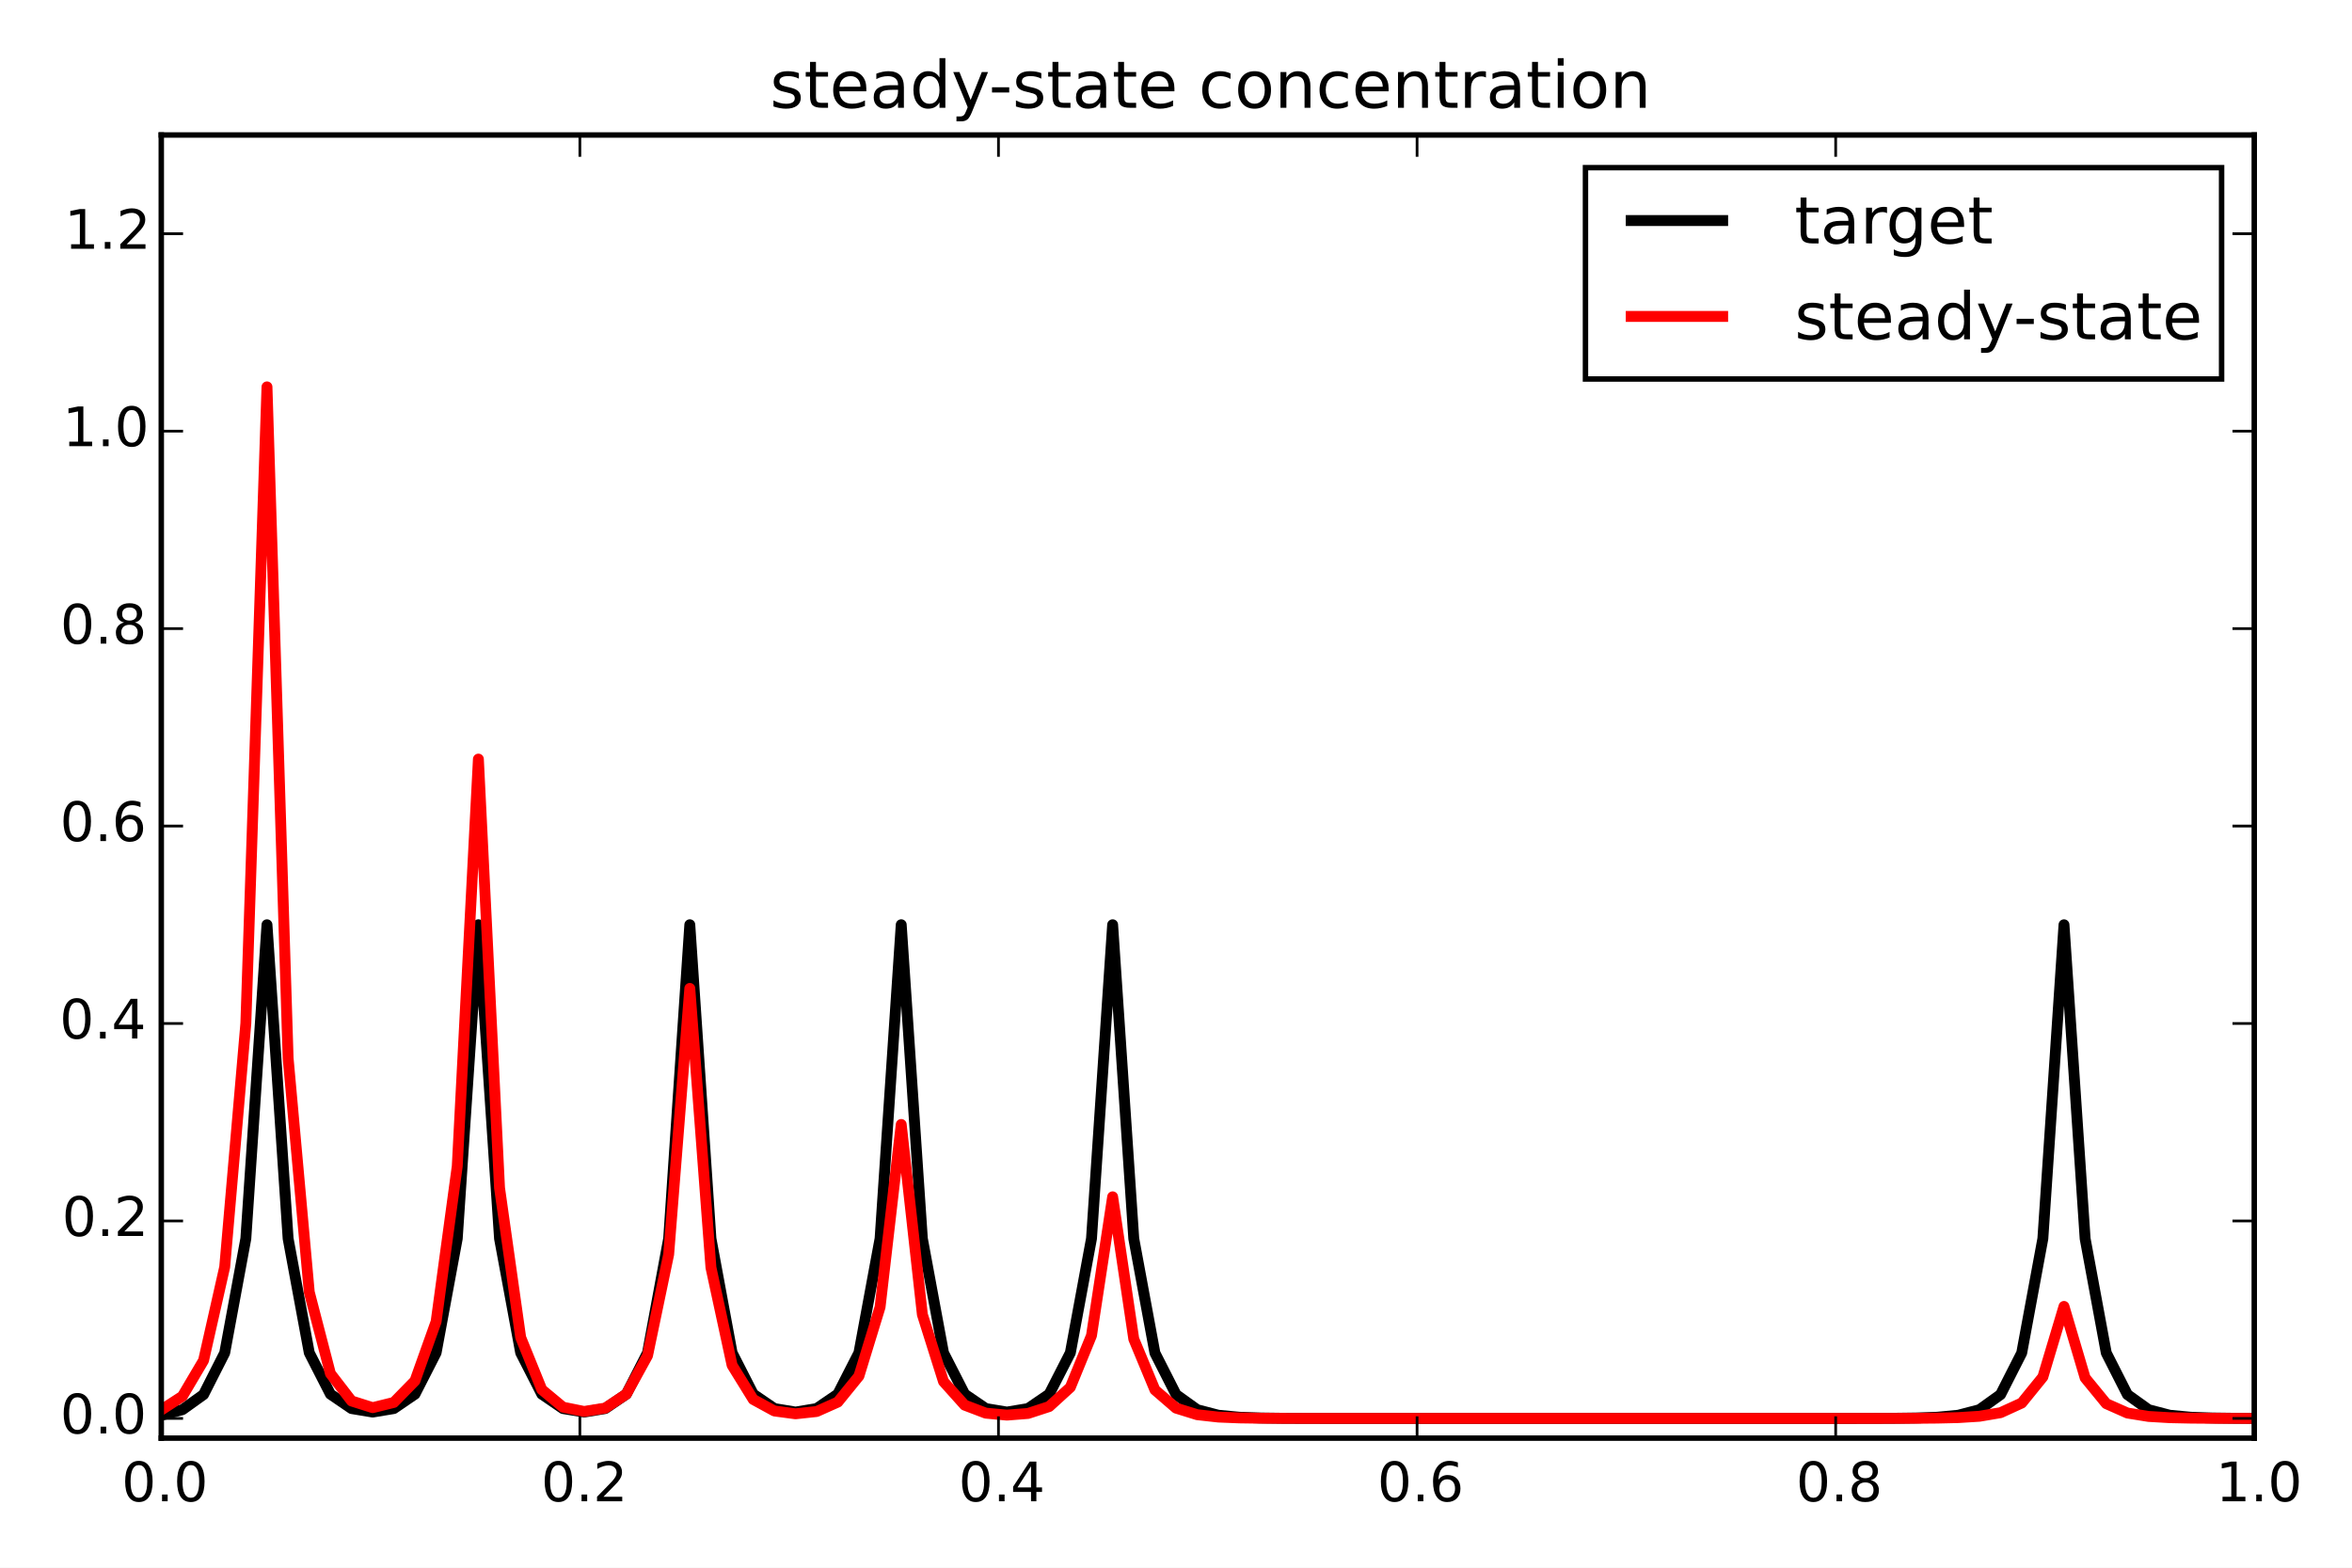
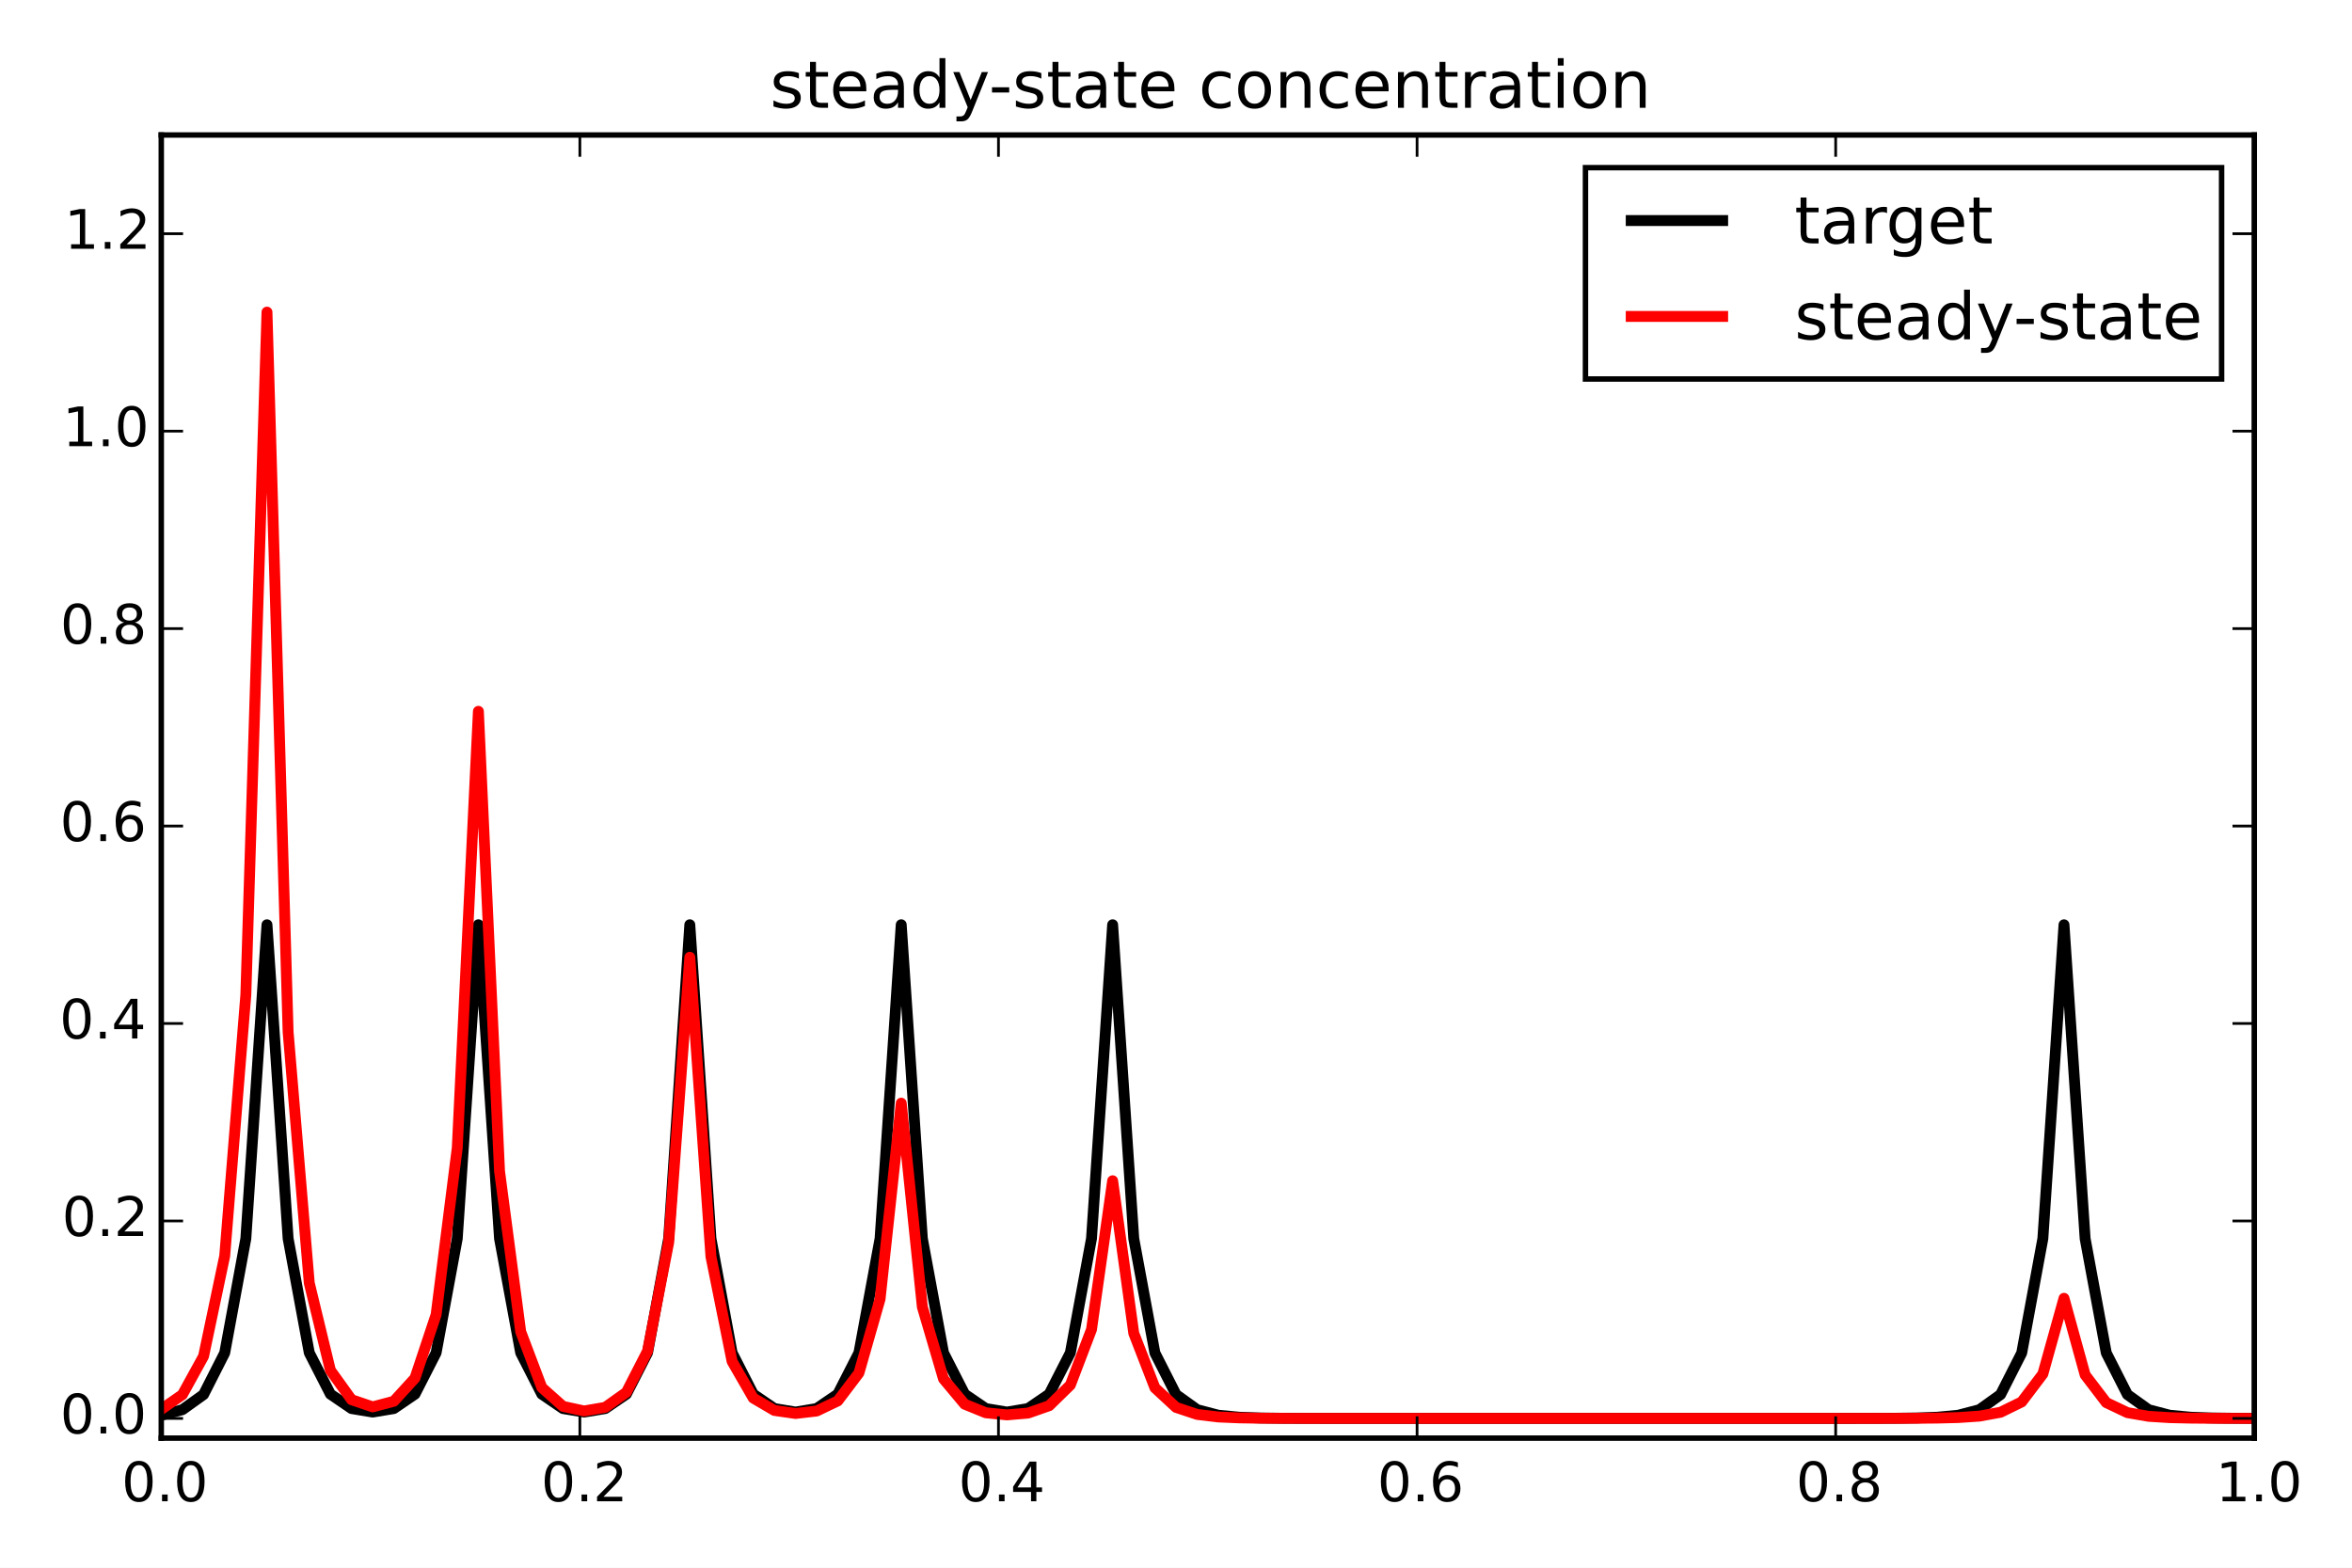
<svg xmlns="http://www.w3.org/2000/svg" xmlns:xlink="http://www.w3.org/1999/xlink" height="288pt" version="1.1" viewBox="0 0 432 288" width="432pt">
  <defs>
    <style type="text/css">
*{stroke-linecap:butt;stroke-linejoin:round;}
  </style>
  </defs>
  <g id="figure_1">
    <g id="patch_1">
      <path d=" M0 288 L432 288 L432 0 L0 0 z " style="fill:#ffffff;" />
    </g>
    <g id="axes_1">
      <g id="patch_2">
        <path d=" M29.622 264.2 L414.049 264.2 L414.049 24.8 L29.622 24.8 z " style="fill:#ffffff;" />
      </g>
      <g id="line2d_1">
        <path clip-path="url(#p29ad35683b)" d=" M29.622 259.992 L33.505 258.978 L37.388 256.193 L41.271 248.545 L45.154 227.547 L49.037 169.887 L52.92 227.538 L56.804 248.518 L60.687 256.116 L64.57 258.766 L68.453 259.411 L72.336 258.766 L76.219 256.115 L80.102 248.517 L83.985 227.536 L87.868 169.883 L91.751 227.536 L95.635 248.517 L99.518 256.115 L103.401 258.766 L107.284 259.411 L111.167 258.766 L115.05 256.115 L118.933 248.517 L122.816 227.536 L126.699 169.883 L130.583 227.536 L134.466 248.517 L138.349 256.115 L142.232 258.766 L146.115 259.411 L149.998 258.766 L153.881 256.115 L157.764 248.517 L161.647 227.536 L165.531 169.883 L169.414 227.536 L173.297 248.517 L177.18 256.115 L181.063 258.766 L184.946 259.411 L188.829 258.766 L192.712 256.116 L196.595 248.518 L200.478 227.538 L204.362 169.887 L208.245 227.547 L212.128 248.545 L216.011 256.193 L219.894 258.978 L223.777 259.992 L227.66 260.361 L231.543 260.496 L235.426 260.545 L239.31 260.563 L243.193 260.569 L247.076 260.571 L250.959 260.572 L254.842 260.573 L258.725 260.573 L262.608 260.573 L266.491 260.573 L270.374 260.573 L274.257 260.573 L278.141 260.573 L282.024 260.573 L285.907 260.573 L289.79 260.573 L293.673 260.573 L297.556 260.573 L301.439 260.573 L305.322 260.573 L309.205 260.573 L313.089 260.573 L316.972 260.573 L320.855 260.573 L324.738 260.573 L328.621 260.573 L332.504 260.572 L336.387 260.571 L340.27 260.569 L344.153 260.563 L348.036 260.545 L351.92 260.496 L355.803 260.361 L359.686 259.992 L363.569 258.978 L367.452 256.193 L371.335 248.546 L375.218 227.548 L379.101 169.891 L382.984 227.548 L386.867 248.546 L390.751 256.193 L394.634 258.978 L398.517 259.992 L402.4 260.361 L406.283 260.496 L410.166 260.545 L414.049 260.563" style="fill:none;stroke:#000000;stroke-linecap:square;stroke-width:2;" />
      </g>
      <g id="line2d_2">
-         <path clip-path="url(#p29ad35683b)" d=" M29.622 259.022 L33.505 256.506 L37.388 249.928 L41.271 232.766 L45.154 188.022 L49.037 71.074 L52.92 194.391 L56.804 237.373 L60.687 252.336 L64.57 257.37 L68.453 258.601 L72.336 257.641 L76.219 253.673 L80.102 242.801 L83.985 214.247 L87.868 139.455 L91.751 218.216 L95.635 245.703 L99.518 255.285 L103.401 258.513 L107.284 259.302 L111.167 258.68 L115.05 256.109 L118.933 249.047 L122.816 230.448 L126.699 181.581 L130.583 232.859 L134.466 250.81 L138.349 257.088 L142.232 259.21 L146.115 259.728 L149.998 259.309 L153.881 257.577 L157.764 252.794 L161.647 240.117 L165.531 206.578 L169.414 241.493 L173.297 253.8 L177.18 258.135 L181.063 259.611 L184.946 259.971 L188.829 259.664 L192.712 258.395 L196.595 254.855 L200.478 245.352 L204.362 219.867 L208.245 245.993 L212.128 255.333 L216.011 258.687 L219.894 259.894 L223.777 260.328 L227.66 260.485 L231.543 260.541 L235.426 260.561 L239.31 260.569 L243.193 260.571 L247.076 260.572 L250.959 260.573 L254.842 260.573 L258.725 260.573 L262.608 260.573 L266.491 260.573 L270.374 260.573 L274.257 260.573 L278.141 260.573 L282.024 260.573 L285.907 260.573 L289.79 260.573 L293.673 260.573 L297.556 260.573 L301.439 260.573 L305.322 260.573 L309.205 260.573 L313.089 260.573 L316.972 260.573 L320.855 260.573 L324.738 260.573 L328.621 260.573 L332.504 260.573 L336.387 260.572 L340.27 260.572 L344.153 260.57 L348.036 260.565 L351.92 260.553 L355.803 260.519 L359.686 260.428 L363.569 260.183 L367.452 259.524 L371.335 257.749 L375.218 252.964 L379.101 240.002 L382.984 253.124 L386.867 257.866 L390.751 259.588 L394.634 260.214 L398.517 260.442 L402.4 260.525 L406.283 260.555 L410.166 260.566 L414.049 260.57" style="fill:none;stroke:#ff0000;stroke-linecap:square;stroke-width:2;" />
+         <path clip-path="url(#p29ad35683b)" d=" M29.622 258.91 L33.505 256.211 L37.388 249.157 L41.271 230.751 L45.154 182.765 L49.037 57.341 L52.92 189.595 L56.804 235.692 L60.687 251.739 L64.57 257.138 L68.453 258.458 L72.336 257.429 L76.219 253.173 L80.102 241.513 L83.985 210.89 L87.868 130.678 L91.751 215.147 L95.635 244.626 L99.518 254.902 L103.401 258.364 L107.284 259.21 L111.167 258.543 L115.05 255.785 L118.933 248.212 L122.816 228.265 L126.699 175.857 L130.583 230.851 L134.466 250.103 L138.349 256.835 L142.232 259.111 L146.115 259.667 L149.998 259.218 L153.881 257.36 L157.764 252.231 L161.647 238.635 L165.531 202.665 L169.414 240.11 L173.297 253.309 L177.18 257.959 L181.063 259.542 L184.946 259.928 L188.829 259.598 L192.712 258.238 L196.595 254.44 L200.478 244.249 L204.362 216.917 L208.245 244.937 L212.128 254.953 L216.011 258.551 L219.894 259.845 L223.777 260.311 L227.66 260.478 L231.543 260.539 L235.426 260.561 L239.31 260.568 L243.193 260.571 L247.076 260.572 L250.959 260.573 L254.842 260.573 L258.725 260.573 L262.608 260.573 L266.491 260.573 L270.374 260.573 L274.257 260.573 L278.141 260.573 L282.024 260.573 L285.907 260.573 L289.79 260.573 L293.673 260.573 L297.556 260.573 L301.439 260.573 L305.322 260.573 L309.205 260.573 L313.089 260.573 L316.972 260.573 L320.855 260.573 L324.738 260.573 L328.621 260.573 L332.504 260.573 L336.387 260.572 L340.27 260.572 L344.153 260.57 L348.036 260.565 L351.92 260.551 L355.803 260.515 L359.686 260.417 L363.569 260.155 L367.452 259.448 L371.335 257.544 L375.218 252.412 L379.101 238.511 L382.984 252.584 L386.867 257.669 L390.751 259.516 L394.634 260.188 L398.517 260.433 L402.4 260.522 L406.283 260.554 L410.166 260.566 L414.049 260.57" style="fill:none;stroke:#ff0000;stroke-linecap:square;stroke-width:2;" />
      </g>
      <g id="patch_3">
        <path d=" M29.622 24.8 L414.049 24.8" style="fill:none;stroke:#000000;stroke-linecap:square;stroke-linejoin:miter;" />
      </g>
      <g id="patch_4">
        <path d=" M414.049 264.2 L414.049 24.8" style="fill:none;stroke:#000000;stroke-linecap:square;stroke-linejoin:miter;" />
      </g>
      <g id="patch_5">
        <path d=" M29.622 264.2 L414.049 264.2" style="fill:none;stroke:#000000;stroke-linecap:square;stroke-linejoin:miter;" />
      </g>
      <g id="patch_6">
        <path d=" M29.622 264.2 L29.622 24.8" style="fill:none;stroke:#000000;stroke-linecap:square;stroke-linejoin:miter;" />
      </g>
      <g id="matplotlib.axis_1">
        <g id="xtick_1">
          <g id="line2d_3">
            <defs>
              <path d=" M0 0 L0 -4" id="m93b0483c22" style="stroke:#000000;stroke-width:0.5;" />
            </defs>
            <g>
              <use style="stroke:#000000;stroke-width:0.5;" x="29.622" xlink:href="#m93b0483c22" y="264.2" />
            </g>
          </g>
          <g id="line2d_4">
            <defs>
              <path d=" M0 0 L0 4" id="m741efc42ff" style="stroke:#000000;stroke-width:0.5;" />
            </defs>
            <g>
              <use style="stroke:#000000;stroke-width:0.5;" x="29.622" xlink:href="#m741efc42ff" y="24.8" />
            </g>
          </g>
          <g id="text_1">
            <defs>
              <path d=" M31.781 66.406 Q24.172 66.406 20.328 58.906 Q16.5 51.422 16.5 36.375 Q16.5 21.391 20.328 13.891 Q24.172 6.391 31.781 6.391 Q39.453 6.391 43.281 13.891 Q47.125 21.391 47.125 36.375 Q47.125 51.422 43.281 58.906 Q39.453 66.406 31.781 66.406 M31.781 74.219 Q44.047 74.219 50.516 64.516 Q56.984 54.828 56.984 36.375 Q56.984 17.969 50.516 8.266 Q44.047 -1.422 31.781 -1.422 Q19.531 -1.422 13.062 8.266 Q6.594 17.969 6.594 36.375 Q6.594 54.828 13.062 64.516 Q19.531 74.219 31.781 74.219" id="BitstreamVeraSans-Roman-30" />
              <path d=" M10.688 12.406 L21 12.406 L21 0 L10.688 0 z " id="BitstreamVeraSans-Roman-2e" />
            </defs>
            <g transform="translate(22.33203 275.7984)scale(0.1 -0.1)">
              <use xlink:href="#BitstreamVeraSans-Roman-30" />
              <use x="63.623" xlink:href="#BitstreamVeraSans-Roman-2e" />
              <use x="95.41" xlink:href="#BitstreamVeraSans-Roman-30" />
            </g>
          </g>
        </g>
        <g id="xtick_2">
          <g id="line2d_5">
            <g>
              <use style="stroke:#000000;stroke-width:0.5;" x="106.507" xlink:href="#m93b0483c22" y="264.2" />
            </g>
          </g>
          <g id="line2d_6">
            <g>
              <use style="stroke:#000000;stroke-width:0.5;" x="106.507" xlink:href="#m741efc42ff" y="24.8" />
            </g>
          </g>
          <g id="text_2">
            <defs>
              <path d=" M19.188 8.297 L53.609 8.297 L53.609 0 L7.328 0 L7.328 8.297 Q12.938 14.109 22.625 23.891 Q32.328 33.688 34.812 36.531 Q39.547 41.844 41.422 45.531 Q43.312 49.219 43.312 52.781 Q43.312 58.594 39.234 62.25 Q35.156 65.922 28.609 65.922 Q23.969 65.922 18.812 64.312 Q13.672 62.703 7.812 59.422 L7.812 69.391 Q13.766 71.781 18.938 73 Q24.125 74.219 28.422 74.219 Q39.75 74.219 46.484 68.547 Q53.219 62.891 53.219 53.422 Q53.219 48.922 51.531 44.891 Q49.859 40.875 45.406 35.406 Q44.188 33.984 37.641 27.219 Q31.109 20.453 19.188 8.297" id="BitstreamVeraSans-Roman-32" />
            </defs>
            <g transform="translate(99.38625 275.7984)scale(0.1 -0.1)">
              <use xlink:href="#BitstreamVeraSans-Roman-30" />
              <use x="63.623" xlink:href="#BitstreamVeraSans-Roman-2e" />
              <use x="95.41" xlink:href="#BitstreamVeraSans-Roman-32" />
            </g>
          </g>
        </g>
        <g id="xtick_3">
          <g id="line2d_7">
            <g>
              <use style="stroke:#000000;stroke-width:0.5;" x="183.393" xlink:href="#m93b0483c22" y="264.2" />
            </g>
          </g>
          <g id="line2d_8">
            <g>
              <use style="stroke:#000000;stroke-width:0.5;" x="183.393" xlink:href="#m741efc42ff" y="24.8" />
            </g>
          </g>
          <g id="text_3">
            <defs>
              <path d=" M37.797 64.312 L12.891 25.391 L37.797 25.391 z  M35.203 72.906 L47.609 72.906 L47.609 25.391 L58.016 25.391 L58.016 17.188 L47.609 17.188 L47.609 0 L37.797 0 L37.797 17.188 L4.891 17.188 L4.891 26.703 z " id="BitstreamVeraSans-Roman-34" />
            </defs>
            <g transform="translate(176.0514 275.7984)scale(0.1 -0.1)">
              <use xlink:href="#BitstreamVeraSans-Roman-30" />
              <use x="63.623" xlink:href="#BitstreamVeraSans-Roman-2e" />
              <use x="95.41" xlink:href="#BitstreamVeraSans-Roman-34" />
            </g>
          </g>
        </g>
        <g id="xtick_4">
          <g id="line2d_9">
            <g>
              <use style="stroke:#000000;stroke-width:0.5;" x="260.278" xlink:href="#m93b0483c22" y="264.2" />
            </g>
          </g>
          <g id="line2d_10">
            <g>
              <use style="stroke:#000000;stroke-width:0.5;" x="260.278" xlink:href="#m741efc42ff" y="24.8" />
            </g>
          </g>
          <g id="text_4">
            <defs>
              <path d=" M33.016 40.375 Q26.375 40.375 22.484 35.828 Q18.609 31.297 18.609 23.391 Q18.609 15.531 22.484 10.953 Q26.375 6.391 33.016 6.391 Q39.656 6.391 43.531 10.953 Q47.406 15.531 47.406 23.391 Q47.406 31.297 43.531 35.828 Q39.656 40.375 33.016 40.375 M52.594 71.297 L52.594 62.312 Q48.875 64.062 45.094 64.984 Q41.312 65.922 37.594 65.922 Q27.828 65.922 22.672 59.328 Q17.531 52.734 16.797 39.406 Q19.672 43.656 24.016 45.922 Q28.375 48.188 33.594 48.188 Q44.578 48.188 50.953 41.516 Q57.328 34.859 57.328 23.391 Q57.328 12.156 50.688 5.359 Q44.047 -1.422 33.016 -1.422 Q20.359 -1.422 13.672 8.266 Q6.984 17.969 6.984 36.375 Q6.984 53.656 15.188 63.938 Q23.391 74.219 37.203 74.219 Q40.922 74.219 44.703 73.484 Q48.484 72.75 52.594 71.297" id="BitstreamVeraSans-Roman-36" />
            </defs>
            <g transform="translate(252.9712 275.7984)scale(0.1 -0.1)">
              <use xlink:href="#BitstreamVeraSans-Roman-30" />
              <use x="63.623" xlink:href="#BitstreamVeraSans-Roman-2e" />
              <use x="95.41" xlink:href="#BitstreamVeraSans-Roman-36" />
            </g>
          </g>
        </g>
        <g id="xtick_5">
          <g id="line2d_11">
            <g>
              <use style="stroke:#000000;stroke-width:0.5;" x="337.164" xlink:href="#m93b0483c22" y="264.2" />
            </g>
          </g>
          <g id="line2d_12">
            <g>
              <use style="stroke:#000000;stroke-width:0.5;" x="337.164" xlink:href="#m741efc42ff" y="24.8" />
            </g>
          </g>
          <g id="text_5">
            <defs>
              <path d=" M31.781 34.625 Q24.75 34.625 20.719 30.859 Q16.703 27.094 16.703 20.516 Q16.703 13.922 20.719 10.156 Q24.75 6.391 31.781 6.391 Q38.812 6.391 42.859 10.172 Q46.922 13.969 46.922 20.516 Q46.922 27.094 42.891 30.859 Q38.875 34.625 31.781 34.625 M21.922 38.812 Q15.578 40.375 12.031 44.719 Q8.5 49.078 8.5 55.328 Q8.5 64.062 14.719 69.141 Q20.953 74.219 31.781 74.219 Q42.672 74.219 48.875 69.141 Q55.078 64.062 55.078 55.328 Q55.078 49.078 51.531 44.719 Q48 40.375 41.703 38.812 Q48.828 37.156 52.797 32.312 Q56.781 27.484 56.781 20.516 Q56.781 9.906 50.312 4.234 Q43.844 -1.422 31.781 -1.422 Q19.734 -1.422 13.25 4.234 Q6.781 9.906 6.781 20.516 Q6.781 27.484 10.781 32.312 Q14.797 37.156 21.922 38.812 M18.312 54.391 Q18.312 48.734 21.844 45.562 Q25.391 42.391 31.781 42.391 Q38.141 42.391 41.719 45.562 Q45.312 48.734 45.312 54.391 Q45.312 60.062 41.719 63.234 Q38.141 66.406 31.781 66.406 Q25.391 66.406 21.844 63.234 Q18.312 60.062 18.312 54.391" id="BitstreamVeraSans-Roman-38" />
            </defs>
            <g transform="translate(329.8841 275.7984)scale(0.1 -0.1)">
              <use xlink:href="#BitstreamVeraSans-Roman-30" />
              <use x="63.623" xlink:href="#BitstreamVeraSans-Roman-2e" />
              <use x="95.41" xlink:href="#BitstreamVeraSans-Roman-38" />
            </g>
          </g>
        </g>
        <g id="xtick_6">
          <g id="line2d_13">
            <g>
              <use style="stroke:#000000;stroke-width:0.5;" x="414.049" xlink:href="#m93b0483c22" y="264.2" />
            </g>
          </g>
          <g id="line2d_14">
            <g>
              <use style="stroke:#000000;stroke-width:0.5;" x="414.049" xlink:href="#m741efc42ff" y="24.8" />
            </g>
          </g>
          <g id="text_6">
            <defs>
              <path d=" M12.406 8.297 L28.516 8.297 L28.516 63.922 L10.984 60.406 L10.984 69.391 L28.422 72.906 L38.281 72.906 L38.281 8.297 L54.391 8.297 L54.391 0 L12.406 0 z " id="BitstreamVeraSans-Roman-31" />
            </defs>
            <g transform="translate(406.9789 275.7984)scale(0.1 -0.1)">
              <use xlink:href="#BitstreamVeraSans-Roman-31" />
              <use x="63.623" xlink:href="#BitstreamVeraSans-Roman-2e" />
              <use x="95.41" xlink:href="#BitstreamVeraSans-Roman-30" />
            </g>
          </g>
        </g>
      </g>
      <g id="matplotlib.axis_2">
        <g id="ytick_1">
          <g id="line2d_15">
            <defs>
              <path d=" M0 0 L4 0" id="m728421d6d4" style="stroke:#000000;stroke-width:0.5;" />
            </defs>
            <g>
              <use style="stroke:#000000;stroke-width:0.5;" x="29.622" xlink:href="#m728421d6d4" y="260.573" />
            </g>
          </g>
          <g id="line2d_16">
            <defs>
              <path d=" M0 0 L-4 0" id="mcb0005524f" style="stroke:#000000;stroke-width:0.5;" />
            </defs>
            <g>
              <use style="stroke:#000000;stroke-width:0.5;" x="414.049" xlink:href="#mcb0005524f" y="260.573" />
            </g>
          </g>
          <g id="text_7">
            <g transform="translate(11.04219 263.3321)scale(0.1 -0.1)">
              <use xlink:href="#BitstreamVeraSans-Roman-30" />
              <use x="63.623" xlink:href="#BitstreamVeraSans-Roman-2e" />
              <use x="95.41" xlink:href="#BitstreamVeraSans-Roman-30" />
            </g>
          </g>
        </g>
        <g id="ytick_2">
          <g id="line2d_17">
            <g>
              <use style="stroke:#000000;stroke-width:0.5;" x="29.622" xlink:href="#m728421d6d4" y="224.3" />
            </g>
          </g>
          <g id="line2d_18">
            <g>
              <use style="stroke:#000000;stroke-width:0.5;" x="414.049" xlink:href="#mcb0005524f" y="224.3" />
            </g>
          </g>
          <g id="text_8">
            <g transform="translate(11.37969 227.0594)scale(0.1 -0.1)">
              <use xlink:href="#BitstreamVeraSans-Roman-30" />
              <use x="63.623" xlink:href="#BitstreamVeraSans-Roman-2e" />
              <use x="95.41" xlink:href="#BitstreamVeraSans-Roman-32" />
            </g>
          </g>
        </g>
        <g id="ytick_3">
          <g id="line2d_19">
            <g>
              <use style="stroke:#000000;stroke-width:0.5;" x="29.622" xlink:href="#m728421d6d4" y="188.027" />
            </g>
          </g>
          <g id="line2d_20">
            <g>
              <use style="stroke:#000000;stroke-width:0.5;" x="414.049" xlink:href="#mcb0005524f" y="188.027" />
            </g>
          </g>
          <g id="text_9">
            <g transform="translate(10.93906 190.7866)scale(0.1 -0.1)">
              <use xlink:href="#BitstreamVeraSans-Roman-30" />
              <use x="63.623" xlink:href="#BitstreamVeraSans-Roman-2e" />
              <use x="95.41" xlink:href="#BitstreamVeraSans-Roman-34" />
            </g>
          </g>
        </g>
        <g id="ytick_4">
          <g id="line2d_21">
            <g>
              <use style="stroke:#000000;stroke-width:0.5;" x="29.622" xlink:href="#m728421d6d4" y="151.755" />
            </g>
          </g>
          <g id="line2d_22">
            <g>
              <use style="stroke:#000000;stroke-width:0.5;" x="414.049" xlink:href="#mcb0005524f" y="151.755" />
            </g>
          </g>
          <g id="text_10">
            <g transform="translate(11.00781 154.5139)scale(0.1 -0.1)">
              <use xlink:href="#BitstreamVeraSans-Roman-30" />
              <use x="63.623" xlink:href="#BitstreamVeraSans-Roman-2e" />
              <use x="95.41" xlink:href="#BitstreamVeraSans-Roman-36" />
            </g>
          </g>
        </g>
        <g id="ytick_5">
          <g id="line2d_23">
            <g>
              <use style="stroke:#000000;stroke-width:0.5;" x="29.622" xlink:href="#m728421d6d4" y="115.482" />
            </g>
          </g>
          <g id="line2d_24">
            <g>
              <use style="stroke:#000000;stroke-width:0.5;" x="414.049" xlink:href="#mcb0005524f" y="115.482" />
            </g>
          </g>
          <g id="text_11">
            <g transform="translate(11.0625 118.2412)scale(0.1 -0.1)">
              <use xlink:href="#BitstreamVeraSans-Roman-30" />
              <use x="63.623" xlink:href="#BitstreamVeraSans-Roman-2e" />
              <use x="95.41" xlink:href="#BitstreamVeraSans-Roman-38" />
            </g>
          </g>
        </g>
        <g id="ytick_6">
          <g id="line2d_25">
            <g>
              <use style="stroke:#000000;stroke-width:0.5;" x="29.622" xlink:href="#m728421d6d4" y="79.209" />
            </g>
          </g>
          <g id="line2d_26">
            <g>
              <use style="stroke:#000000;stroke-width:0.5;" x="414.049" xlink:href="#mcb0005524f" y="79.209" />
            </g>
          </g>
          <g id="text_12">
            <g transform="translate(11.48125 81.96847)scale(0.1 -0.1)">
              <use xlink:href="#BitstreamVeraSans-Roman-31" />
              <use x="63.623" xlink:href="#BitstreamVeraSans-Roman-2e" />
              <use x="95.41" xlink:href="#BitstreamVeraSans-Roman-30" />
            </g>
          </g>
        </g>
        <g id="ytick_7">
          <g id="line2d_27">
            <g>
              <use style="stroke:#000000;stroke-width:0.5;" x="29.622" xlink:href="#m728421d6d4" y="42.936" />
            </g>
          </g>
          <g id="line2d_28">
            <g>
              <use style="stroke:#000000;stroke-width:0.5;" x="414.049" xlink:href="#mcb0005524f" y="42.936" />
            </g>
          </g>
          <g id="text_13">
            <g transform="translate(11.81875 45.69574)scale(0.1 -0.1)">
              <use xlink:href="#BitstreamVeraSans-Roman-31" />
              <use x="63.623" xlink:href="#BitstreamVeraSans-Roman-2e" />
              <use x="95.41" xlink:href="#BitstreamVeraSans-Roman-32" />
            </g>
          </g>
        </g>
      </g>
      <g id="text_14">
        <defs>
          <path id="BitstreamVeraSans-Roman-20" />
          <path d=" M54.891 33.016 L54.891 0 L45.906 0 L45.906 32.719 Q45.906 40.484 42.875 44.328 Q39.844 48.188 33.797 48.188 Q26.516 48.188 22.312 43.547 Q18.109 38.922 18.109 30.906 L18.109 0 L9.078 0 L9.078 54.688 L18.109 54.688 L18.109 46.188 Q21.344 51.125 25.703 53.562 Q30.078 56 35.797 56 Q45.219 56 50.047 50.172 Q54.891 44.344 54.891 33.016" id="BitstreamVeraSans-Roman-6e" />
          <path d=" M41.109 46.297 Q39.594 47.172 37.812 47.578 Q36.031 48 33.891 48 Q26.266 48 22.188 43.047 Q18.109 38.094 18.109 28.812 L18.109 0 L9.078 0 L9.078 54.688 L18.109 54.688 L18.109 46.188 Q20.953 51.172 25.484 53.578 Q30.031 56 36.531 56 Q37.453 56 38.578 55.875 Q39.703 55.766 41.062 55.516 z " id="BitstreamVeraSans-Roman-72" />
          <path d=" M30.609 48.391 Q23.391 48.391 19.188 42.75 Q14.984 37.109 14.984 27.297 Q14.984 17.484 19.156 11.844 Q23.344 6.203 30.609 6.203 Q37.797 6.203 41.984 11.859 Q46.188 17.531 46.188 27.297 Q46.188 37.016 41.984 42.703 Q37.797 48.391 30.609 48.391 M30.609 56 Q42.328 56 49.016 48.375 Q55.719 40.766 55.719 27.297 Q55.719 13.875 49.016 6.219 Q42.328 -1.422 30.609 -1.422 Q18.844 -1.422 12.172 6.219 Q5.516 13.875 5.516 27.297 Q5.516 40.766 12.172 48.375 Q18.844 56 30.609 56" id="BitstreamVeraSans-Roman-6f" />
          <path d=" M9.422 54.688 L18.406 54.688 L18.406 0 L9.422 0 z  M9.422 75.984 L18.406 75.984 L18.406 64.594 L9.422 64.594 z " id="BitstreamVeraSans-Roman-69" />
          <path d=" M4.891 31.391 L31.203 31.391 L31.203 23.391 L4.891 23.391 z " id="BitstreamVeraSans-Roman-2d" />
          <path d=" M32.172 -5.078 Q28.375 -14.844 24.75 -17.812 Q21.141 -20.797 15.094 -20.797 L7.906 -20.797 L7.906 -13.281 L13.188 -13.281 Q16.891 -13.281 18.938 -11.516 Q21 -9.766 23.484 -3.219 L25.094 0.875 L2.984 54.688 L12.5 54.688 L29.594 11.922 L46.688 54.688 L56.203 54.688 z " id="BitstreamVeraSans-Roman-79" />
          <path d=" M56.203 29.594 L56.203 25.203 L14.891 25.203 Q15.484 15.922 20.484 11.062 Q25.484 6.203 34.422 6.203 Q39.594 6.203 44.453 7.469 Q49.312 8.734 54.109 11.281 L54.109 2.781 Q49.266 0.734 44.188 -0.344 Q39.109 -1.422 33.891 -1.422 Q20.797 -1.422 13.156 6.188 Q5.516 13.812 5.516 26.812 Q5.516 40.234 12.766 48.109 Q20.016 56 32.328 56 Q43.359 56 49.781 48.891 Q56.203 41.797 56.203 29.594 M47.219 32.234 Q47.125 39.594 43.094 43.984 Q39.062 48.391 32.422 48.391 Q24.906 48.391 20.391 44.141 Q15.875 39.891 15.188 32.172 z " id="BitstreamVeraSans-Roman-65" />
          <path d=" M45.406 46.391 L45.406 75.984 L54.391 75.984 L54.391 0 L45.406 0 L45.406 8.203 Q42.578 3.328 38.25 0.953 Q33.938 -1.422 27.875 -1.422 Q17.969 -1.422 11.734 6.484 Q5.516 14.406 5.516 27.297 Q5.516 40.188 11.734 48.094 Q17.969 56 27.875 56 Q33.938 56 38.25 53.625 Q42.578 51.266 45.406 46.391 M14.797 27.297 Q14.797 17.391 18.875 11.75 Q22.953 6.109 30.078 6.109 Q37.203 6.109 41.297 11.75 Q45.406 17.391 45.406 27.297 Q45.406 37.203 41.297 42.844 Q37.203 48.484 30.078 48.484 Q22.953 48.484 18.875 42.844 Q14.797 37.203 14.797 27.297" id="BitstreamVeraSans-Roman-64" />
          <path d=" M18.312 70.219 L18.312 54.688 L36.812 54.688 L36.812 47.703 L18.312 47.703 L18.312 18.016 Q18.312 11.328 20.141 9.422 Q21.969 7.516 27.594 7.516 L36.812 7.516 L36.812 0 L27.594 0 Q17.188 0 13.234 3.875 Q9.281 7.766 9.281 18.016 L9.281 47.703 L2.688 47.703 L2.688 54.688 L9.281 54.688 L9.281 70.219 z " id="BitstreamVeraSans-Roman-74" />
          <path d=" M34.281 27.484 Q23.391 27.484 19.188 25 Q14.984 22.516 14.984 16.5 Q14.984 11.719 18.141 8.906 Q21.297 6.109 26.703 6.109 Q34.188 6.109 38.703 11.406 Q43.219 16.703 43.219 25.484 L43.219 27.484 z  M52.203 31.203 L52.203 0 L43.219 0 L43.219 8.297 Q40.141 3.328 35.547 0.953 Q30.953 -1.422 24.312 -1.422 Q15.922 -1.422 10.953 3.297 Q6 8.016 6 15.922 Q6 25.141 12.172 29.828 Q18.359 34.516 30.609 34.516 L43.219 34.516 L43.219 35.406 Q43.219 41.609 39.141 45 Q35.062 48.391 27.688 48.391 Q23 48.391 18.547 47.266 Q14.109 46.141 10.016 43.891 L10.016 52.203 Q14.938 54.109 19.578 55.047 Q24.219 56 28.609 56 Q40.484 56 46.344 49.844 Q52.203 43.703 52.203 31.203" id="BitstreamVeraSans-Roman-61" />
          <path d=" M44.281 53.078 L44.281 44.578 Q40.484 46.531 36.375 47.5 Q32.281 48.484 27.875 48.484 Q21.188 48.484 17.844 46.438 Q14.5 44.391 14.5 40.281 Q14.5 37.156 16.891 35.375 Q19.281 33.594 26.516 31.984 L29.594 31.297 Q39.156 29.25 43.188 25.516 Q47.219 21.781 47.219 15.094 Q47.219 7.469 41.188 3.016 Q35.156 -1.422 24.609 -1.422 Q20.219 -1.422 15.453 -0.562 Q10.688 0.297 5.422 2 L5.422 11.281 Q10.406 8.688 15.234 7.391 Q20.062 6.109 24.812 6.109 Q31.156 6.109 34.562 8.281 Q37.984 10.453 37.984 14.406 Q37.984 18.062 35.516 20.016 Q33.062 21.969 24.703 23.781 L21.578 24.516 Q13.234 26.266 9.516 29.906 Q5.812 33.547 5.812 39.891 Q5.812 47.609 11.281 51.797 Q16.75 56 26.812 56 Q31.781 56 36.172 55.266 Q40.578 54.547 44.281 53.078" id="BitstreamVeraSans-Roman-73" />
          <path d=" M48.781 52.594 L48.781 44.188 Q44.969 46.297 41.141 47.344 Q37.312 48.391 33.406 48.391 Q24.656 48.391 19.812 42.844 Q14.984 37.312 14.984 27.297 Q14.984 17.281 19.812 11.734 Q24.656 6.203 33.406 6.203 Q37.312 6.203 41.141 7.25 Q44.969 8.297 48.781 10.406 L48.781 2.094 Q45.016 0.344 40.984 -0.531 Q36.969 -1.422 32.422 -1.422 Q20.062 -1.422 12.781 6.344 Q5.516 14.109 5.516 27.297 Q5.516 40.672 12.859 48.328 Q20.219 56 33.016 56 Q37.156 56 41.109 55.141 Q45.062 54.297 48.781 52.594" id="BitstreamVeraSans-Roman-63" />
        </defs>
        <g transform="translate(141.4177 19.8)scale(0.12 -0.12)">
          <use xlink:href="#BitstreamVeraSans-Roman-73" />
          <use x="52.1" xlink:href="#BitstreamVeraSans-Roman-74" />
          <use x="91.309" xlink:href="#BitstreamVeraSans-Roman-65" />
          <use x="152.832" xlink:href="#BitstreamVeraSans-Roman-61" />
          <use x="214.111" xlink:href="#BitstreamVeraSans-Roman-64" />
          <use x="277.588" xlink:href="#BitstreamVeraSans-Roman-79" />
          <use x="335.018" xlink:href="#BitstreamVeraSans-Roman-2d" />
          <use x="371.102" xlink:href="#BitstreamVeraSans-Roman-73" />
          <use x="423.201" xlink:href="#BitstreamVeraSans-Roman-74" />
          <use x="462.41" xlink:href="#BitstreamVeraSans-Roman-61" />
          <use x="523.689" xlink:href="#BitstreamVeraSans-Roman-74" />
          <use x="562.898" xlink:href="#BitstreamVeraSans-Roman-65" />
          <use x="624.422" xlink:href="#BitstreamVeraSans-Roman-20" />
          <use x="656.209" xlink:href="#BitstreamVeraSans-Roman-63" />
          <use x="711.189" xlink:href="#BitstreamVeraSans-Roman-6f" />
          <use x="772.371" xlink:href="#BitstreamVeraSans-Roman-6e" />
          <use x="835.75" xlink:href="#BitstreamVeraSans-Roman-63" />
          <use x="890.73" xlink:href="#BitstreamVeraSans-Roman-65" />
          <use x="952.254" xlink:href="#BitstreamVeraSans-Roman-6e" />
          <use x="1015.633" xlink:href="#BitstreamVeraSans-Roman-74" />
          <use x="1054.842" xlink:href="#BitstreamVeraSans-Roman-72" />
          <use x="1095.955" xlink:href="#BitstreamVeraSans-Roman-61" />
          <use x="1157.234" xlink:href="#BitstreamVeraSans-Roman-74" />
          <use x="1196.443" xlink:href="#BitstreamVeraSans-Roman-69" />
          <use x="1224.227" xlink:href="#BitstreamVeraSans-Roman-6f" />
          <use x="1285.408" xlink:href="#BitstreamVeraSans-Roman-6e" />
        </g>
      </g>
      <g id="legend_1">
        <g id="patch_7">
          <path d=" M291.209 69.627 L408.049 69.627 L408.049 30.8 L291.209 30.8 z " style="fill:#ffffff;stroke:#000000;stroke-linejoin:miter;" />
        </g>
        <g id="line2d_29">
          <path d=" M299.609 40.518 L316.409 40.518" style="fill:none;stroke:#000000;stroke-linecap:square;stroke-width:2;" />
        </g>
        <g id="line2d_30" />
        <g id="text_15">
          <defs>
            <path d=" M45.406 27.984 Q45.406 37.75 41.375 43.109 Q37.359 48.484 30.078 48.484 Q22.859 48.484 18.828 43.109 Q14.797 37.75 14.797 27.984 Q14.797 18.266 18.828 12.891 Q22.859 7.516 30.078 7.516 Q37.359 7.516 41.375 12.891 Q45.406 18.266 45.406 27.984 M54.391 6.781 Q54.391 -7.172 48.188 -13.984 Q42 -20.797 29.203 -20.797 Q24.469 -20.797 20.266 -20.094 Q16.062 -19.391 12.109 -17.922 L12.109 -9.188 Q16.062 -11.328 19.922 -12.344 Q23.781 -13.375 27.781 -13.375 Q36.625 -13.375 41.016 -8.766 Q45.406 -4.156 45.406 5.172 L45.406 9.625 Q42.625 4.781 38.281 2.391 Q33.938 0 27.875 0 Q17.828 0 11.672 7.656 Q5.516 15.328 5.516 27.984 Q5.516 40.672 11.672 48.328 Q17.828 56 27.875 56 Q33.938 56 38.281 53.609 Q42.625 51.219 45.406 46.391 L45.406 54.688 L54.391 54.688 z " id="BitstreamVeraSans-Roman-67" />
          </defs>
          <g transform="translate(329.6086 44.71813)scale(0.12 -0.12)">
            <use xlink:href="#BitstreamVeraSans-Roman-74" />
            <use x="39.209" xlink:href="#BitstreamVeraSans-Roman-61" />
            <use x="100.488" xlink:href="#BitstreamVeraSans-Roman-72" />
            <use x="139.852" xlink:href="#BitstreamVeraSans-Roman-67" />
            <use x="203.328" xlink:href="#BitstreamVeraSans-Roman-65" />
            <use x="264.852" xlink:href="#BitstreamVeraSans-Roman-74" />
          </g>
        </g>
        <g id="line2d_31">
          <path d=" M299.609 58.132 L316.409 58.132" style="fill:none;stroke:#ff0000;stroke-linecap:square;stroke-width:2;" />
        </g>
        <g id="line2d_32" />
        <g id="text_16">
          <g transform="translate(329.6086 62.33187)scale(0.12 -0.12)">
            <use xlink:href="#BitstreamVeraSans-Roman-73" />
            <use x="52.1" xlink:href="#BitstreamVeraSans-Roman-74" />
            <use x="91.309" xlink:href="#BitstreamVeraSans-Roman-65" />
            <use x="152.832" xlink:href="#BitstreamVeraSans-Roman-61" />
            <use x="214.111" xlink:href="#BitstreamVeraSans-Roman-64" />
            <use x="277.588" xlink:href="#BitstreamVeraSans-Roman-79" />
            <use x="335.018" xlink:href="#BitstreamVeraSans-Roman-2d" />
            <use x="371.102" xlink:href="#BitstreamVeraSans-Roman-73" />
            <use x="423.201" xlink:href="#BitstreamVeraSans-Roman-74" />
            <use x="462.41" xlink:href="#BitstreamVeraSans-Roman-61" />
            <use x="523.689" xlink:href="#BitstreamVeraSans-Roman-74" />
            <use x="562.898" xlink:href="#BitstreamVeraSans-Roman-65" />
          </g>
        </g>
      </g>
    </g>
  </g>
  <defs>
    <clipPath id="p29ad35683b">
      <rect height="239.4" width="384.427" x="29.622" y="24.8" />
    </clipPath>
  </defs>
</svg>
